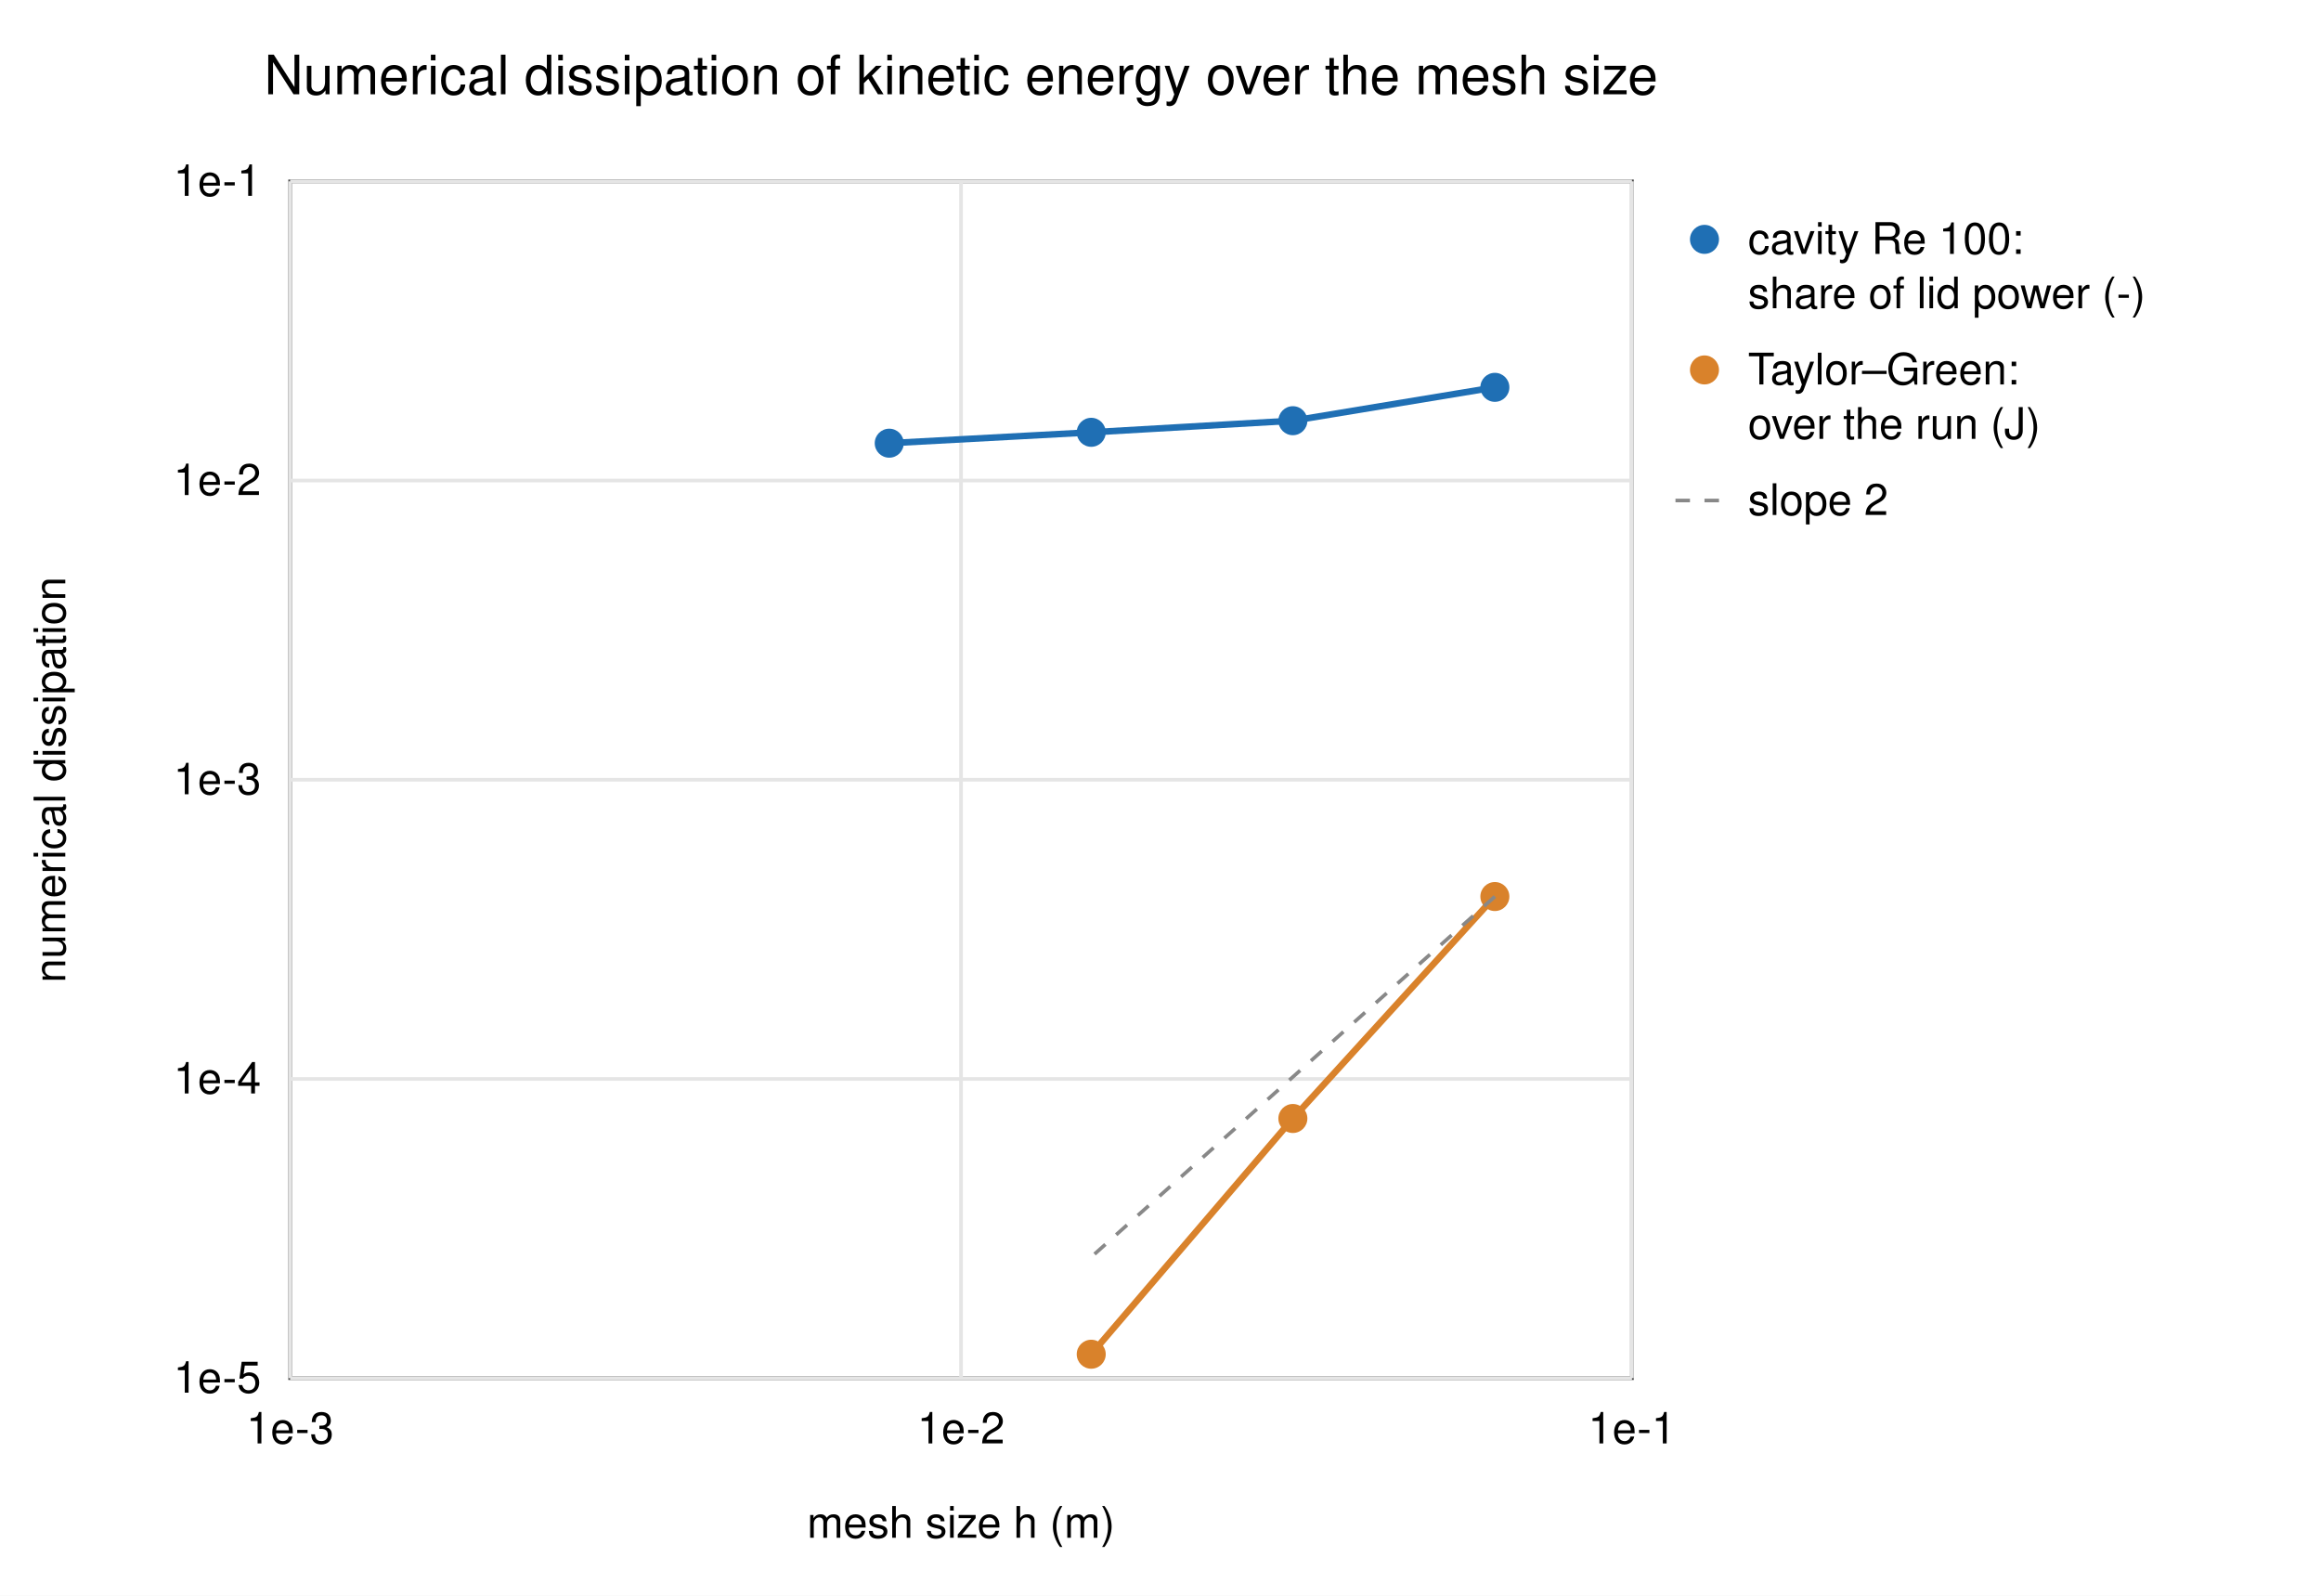
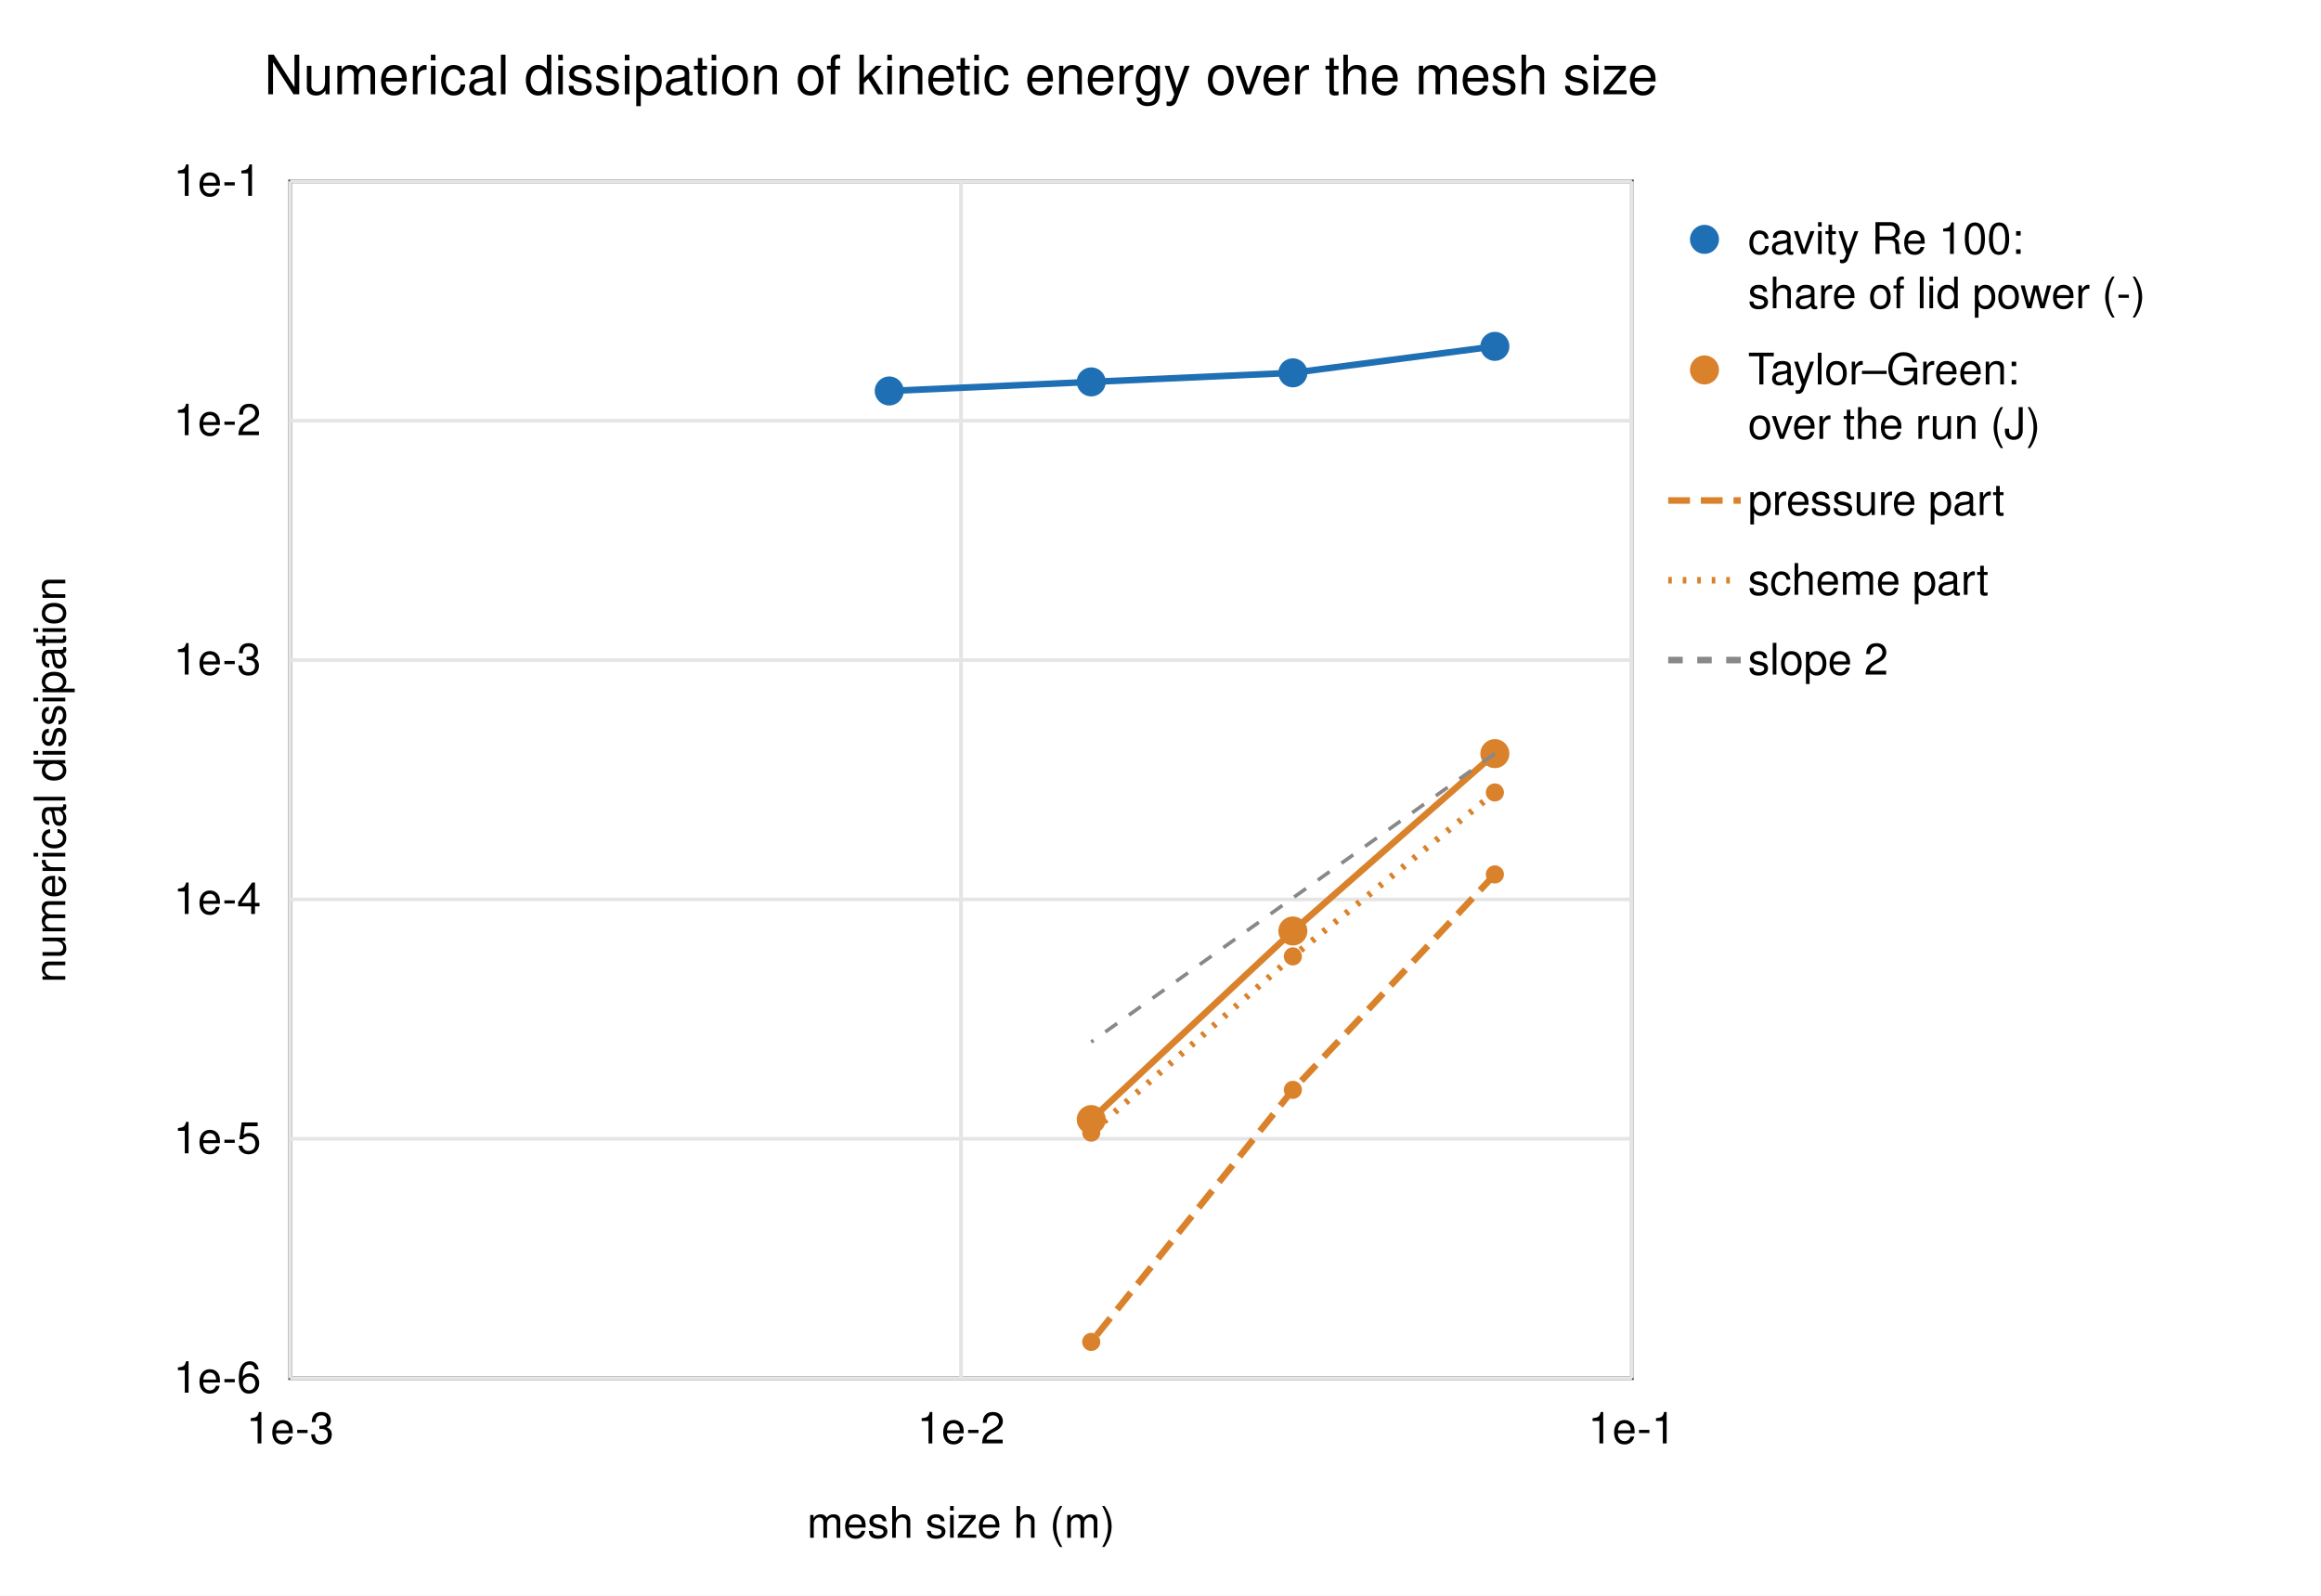
<svg xmlns="http://www.w3.org/2000/svg" viewBox="0 0 640 440" width="640" height="440" font-family="Helvetica, Arial, sans-serif" font-size="12">
  <rect width="640" height="440" fill="#ffffff" />
  <text x="265.0" y="26" text-anchor="middle" font-size="15">Numerical dissipation of kinetic energy over the mesh size</text>
  <rect x="80" y="50" width="370" height="330" fill="none" stroke="#444" />
  <line x1="80.0" y1="50" x2="80.0" y2="380" stroke="#e5e5e5" />
  <text x="80.0" y="398" text-anchor="middle">1e-3</text>
  <line x1="265.0" y1="50" x2="265.0" y2="380" stroke="#e5e5e5" />
  <text x="265.0" y="398" text-anchor="middle">1e-2</text>
  <line x1="450.0" y1="50" x2="450.0" y2="380" stroke="#e5e5e5" />
  <text x="450.0" y="398" text-anchor="middle">1e-1</text>
  <line x1="80" y1="380.0" x2="450" y2="380.0" stroke="#e5e5e5" />
-   <text x="72" y="384.0" text-anchor="end">1e-5</text>
-   <line x1="80" y1="297.5" x2="450" y2="297.5" stroke="#e5e5e5" />
-   <text x="72" y="301.5" text-anchor="end">1e-4</text>
-   <line x1="80" y1="215.0" x2="450" y2="215.0" stroke="#e5e5e5" />
-   <text x="72" y="219.0" text-anchor="end">1e-3</text>
-   <line x1="80" y1="132.5" x2="450" y2="132.5" stroke="#e5e5e5" />
-   <text x="72" y="136.5" text-anchor="end">1e-2</text>
+   <text x="72" y="384.0" text-anchor="end">1e-6</text>
+   <line x1="80" y1="314.0" x2="450" y2="314.0" stroke="#e5e5e5" />
+   <text x="72" y="318.0" text-anchor="end">1e-5</text>
+   <line x1="80" y1="248.0" x2="450" y2="248.0" stroke="#e5e5e5" />
+   <text x="72" y="252.0" text-anchor="end">1e-4</text>
+   <line x1="80" y1="182.0" x2="450" y2="182.0" stroke="#e5e5e5" />
+   <text x="72" y="186.0" text-anchor="end">1e-3</text>
+   <line x1="80" y1="116.0" x2="450" y2="116.0" stroke="#e5e5e5" />
+   <text x="72" y="120.0" text-anchor="end">1e-2</text>
  <line x1="80" y1="50.0" x2="450" y2="50.0" stroke="#e5e5e5" />
  <text x="72" y="54.0" text-anchor="end">1e-1</text>
-   <polyline points="412.2,106.8 356.5,116.0 300.9,119.2 245.2,122.2" fill="none" stroke="#1f6fb4" stroke-width="1.8" />
-   <circle cx="412.2" cy="106.8" r="4" fill="#1f6fb4" />
-   <circle cx="356.5" cy="116.0" r="4" fill="#1f6fb4" />
-   <circle cx="300.9" cy="119.2" r="4" fill="#1f6fb4" />
-   <circle cx="245.2" cy="122.2" r="4" fill="#1f6fb4" />
-   <polyline points="412.2,247.2 356.5,308.4 300.9,373.4" fill="none" stroke="#d9822b" stroke-width="1.8" />
-   <circle cx="412.2" cy="247.2" r="4" fill="#d9822b" />
-   <circle cx="356.5" cy="308.4" r="4" fill="#d9822b" />
-   <circle cx="300.9" cy="373.4" r="4" fill="#d9822b" />
-   <line x1="412.2" y1="247.2" x2="300.9" y2="346.6" stroke="#888" stroke-dasharray="4 4" />
+   <polyline points="412.2,95.5 356.5,102.8 300.9,105.3 245.2,107.8" fill="none" stroke="#1f6fb4" stroke-width="1.8" />
+   <circle cx="412.2" cy="95.5" r="4" fill="#1f6fb4" />
+   <circle cx="356.5" cy="102.8" r="4" fill="#1f6fb4" />
+   <circle cx="300.9" cy="105.3" r="4" fill="#1f6fb4" />
+   <circle cx="245.2" cy="107.8" r="4" fill="#1f6fb4" />
+   <polyline points="412.2,207.8 356.5,256.7 300.9,308.7" fill="none" stroke="#d9822b" stroke-width="1.8" />
+   <circle cx="412.2" cy="207.8" r="4" fill="#d9822b" />
+   <circle cx="356.5" cy="256.7" r="4" fill="#d9822b" />
+   <circle cx="300.9" cy="308.7" r="4" fill="#d9822b" />
+   <polyline points="412.2,241.1 356.5,300.5 300.9,370.0" fill="none" stroke="#d9822b" stroke-width="1.8" stroke-dasharray="6 3" />
+   <circle cx="412.2" cy="241.1" r="2.5" fill="#d9822b" />
+   <circle cx="356.5" cy="300.5" r="2.5" fill="#d9822b" />
+   <circle cx="300.9" cy="370.0" r="2.5" fill="#d9822b" />
+   <polyline points="412.2,218.5 356.5,263.7 300.9,312.3" fill="none" stroke="#d9822b" stroke-width="1.8" stroke-dasharray="1 3" />
+   <circle cx="412.2" cy="218.5" r="2.5" fill="#d9822b" />
+   <circle cx="356.5" cy="263.7" r="2.5" fill="#d9822b" />
+   <circle cx="300.9" cy="312.3" r="2.5" fill="#d9822b" />
+   <line x1="412.2" y1="207.8" x2="300.9" y2="287.3" stroke="#888" stroke-dasharray="4 4" />
  <text x="265.0" y="424" text-anchor="middle">mesh size h (m)</text>
  <text x="18" y="215.0" text-anchor="middle" transform="rotate(-90 18 215.0)">numerical dissipation</text>
  <circle cx="470" cy="66" r="4" fill="#1f6fb4" />
  <text x="482" y="70">cavity Re 100:</text>
  <text x="482" y="85">share of lid power (-)</text>
  <circle cx="470" cy="102" r="4" fill="#d9822b" />
  <text x="482" y="106">Taylor–Green:</text>
  <text x="482" y="121">over the run (J)</text>
-   <line x1="462" y1="138" x2="478" y2="138" stroke="#888" stroke-dasharray="4 4" />
-   <text x="482" y="142">slope 2</text>
+   <line x1="460" y1="138" x2="480" y2="138" stroke="#d9822b" stroke-width="1.8" stroke-dasharray="6 3" />
+   <text x="482" y="142">  pressure part</text>
+   <line x1="460" y1="160" x2="480" y2="160" stroke="#d9822b" stroke-width="1.8" stroke-dasharray="1 3" />
+   <text x="482" y="164">  scheme part</text>
+   <line x1="460" y1="182" x2="480" y2="182" stroke="#888" stroke-width="1.8" stroke-dasharray="4 4" />
+   <text x="482" y="186">slope 2</text>
</svg>
